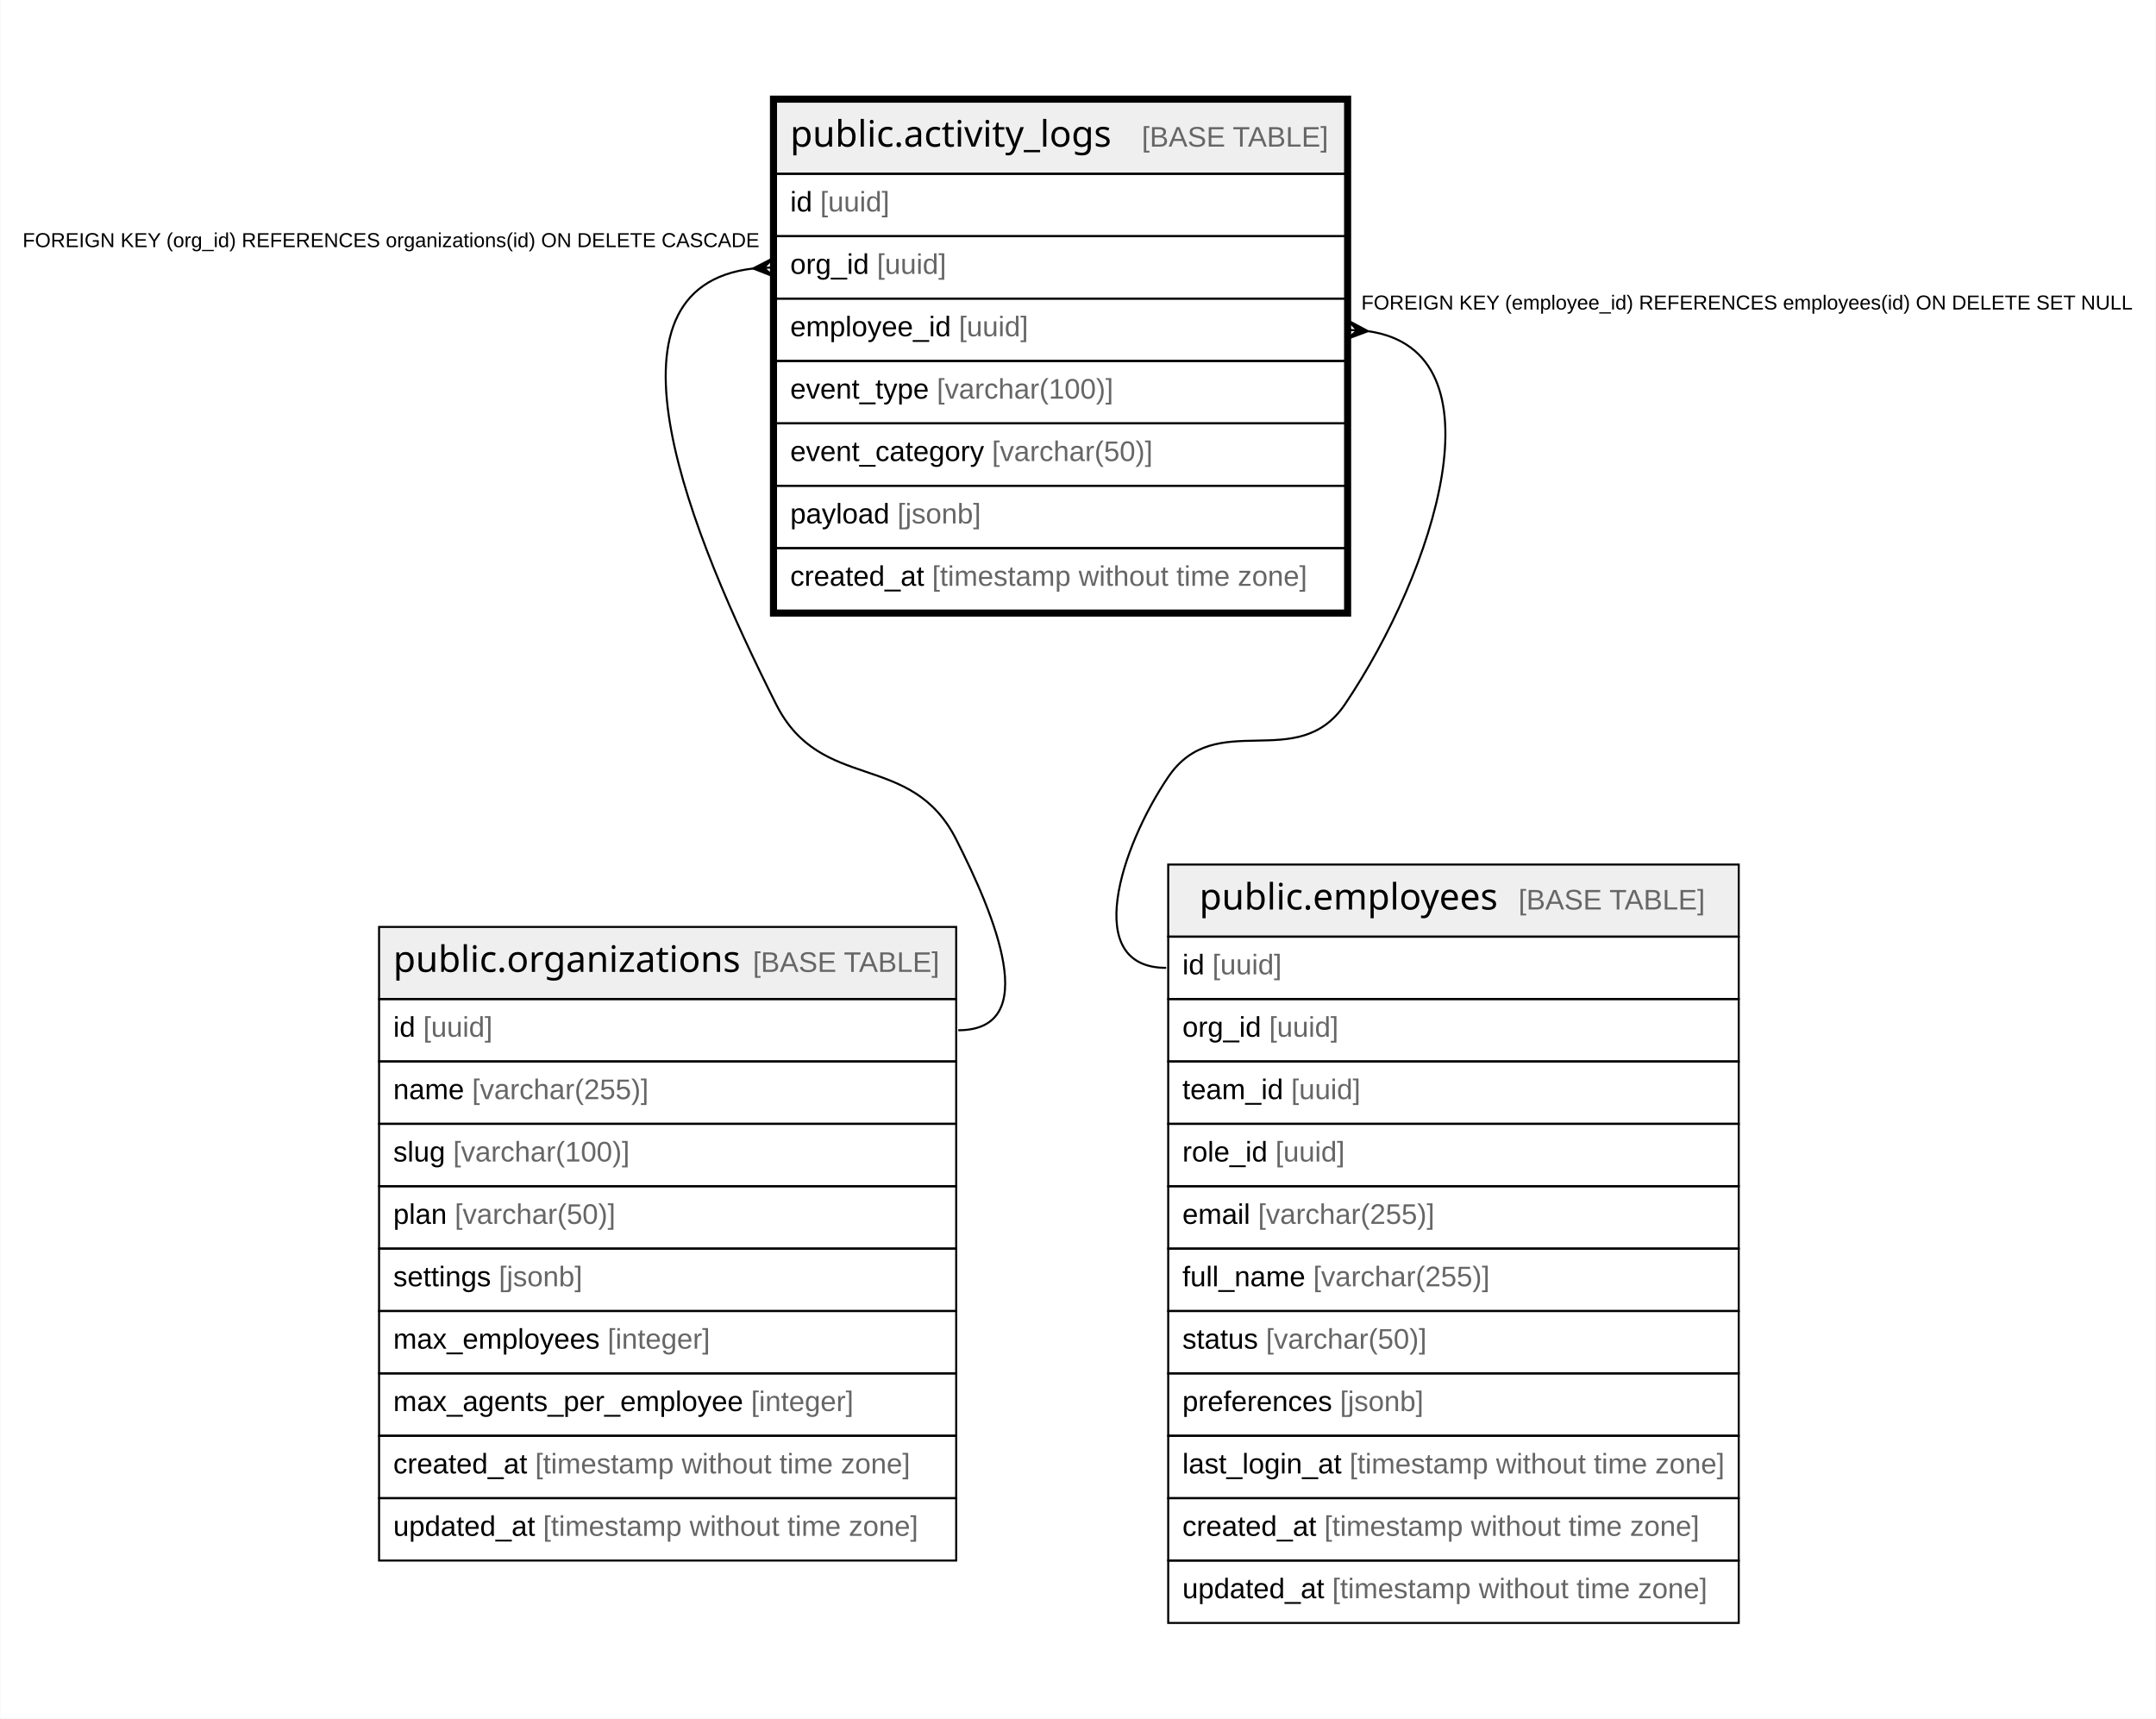
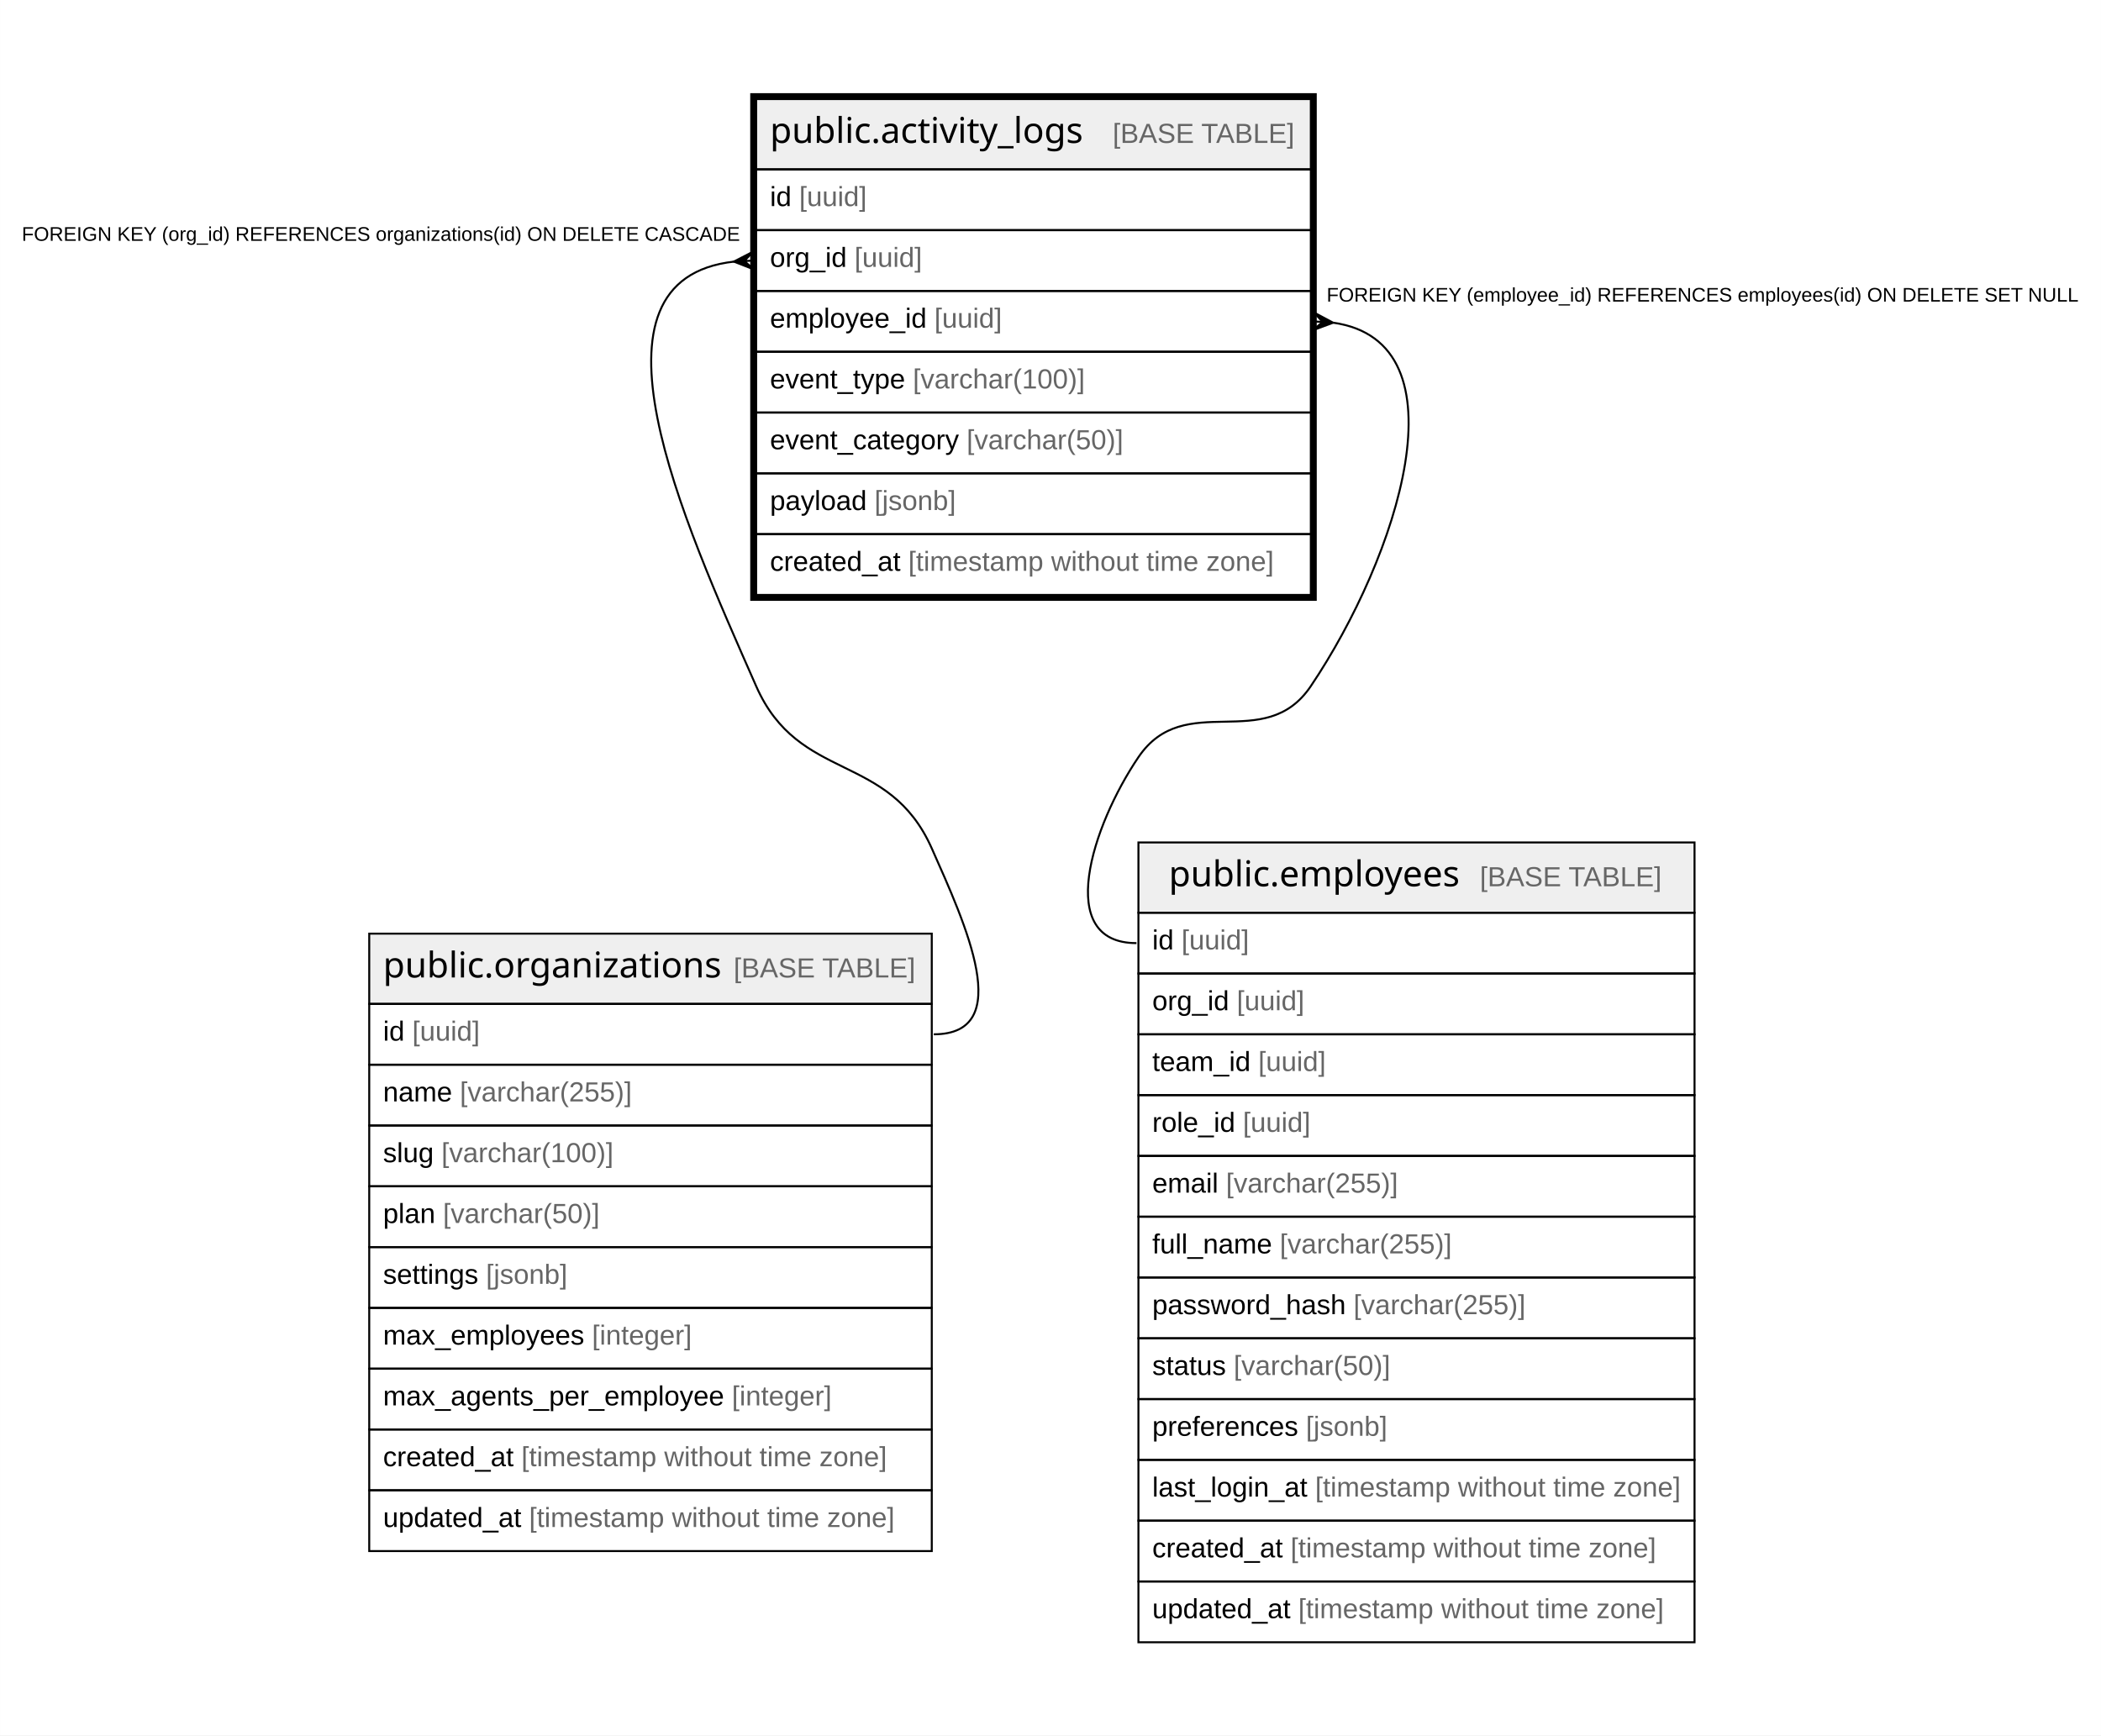
- <svg xmlns="http://www.w3.org/2000/svg" width="1064pt" height="848pt" viewBox="0.00 0.00 1064.18 848.40">
-   <g id="graph0" class="graph" transform="scale(1 1) rotate(0) translate(4 844.4)">
-     <polygon fill="white" stroke="none" points="-4,4 -4,-844.4 1060.18,-844.4 1060.18,4 -4,4" />
+ <svg xmlns="http://www.w3.org/2000/svg" width="1064pt" height="879pt" viewBox="0.00 0.00 1064.18 879.20">
+   <g id="graph0" class="graph" transform="scale(1 1) rotate(0) translate(4 875.2)">
+     <polygon fill="white" stroke="none" points="-4,4 -4,-875.2 1060.18,-875.2 1060.18,4 -4,4" />
    <g id="node1" class="node">
-       <polygon fill="#efefef" stroke="none" points="378.99,-758.6 378.99,-794.2 659.96,-794.2 659.96,-758.6 378.99,-758.6" />
-       <polygon fill="none" stroke="black" points="378.99,-758.6 378.99,-794.2 659.96,-794.2 659.96,-758.6 378.99,-758.6" />
-       <text text-anchor="start" x="385.99" y="-772" font-family="Arial Bold" font-size="18.00">public.activity_logs</text>
-       <text text-anchor="start" x="528.47" y="-772" font-family="Arial" font-size="14.00">    </text>
-       <text text-anchor="start" x="559.59" y="-772" font-family="Arial" font-size="14.00" fill="#666666">[BASE TABLE]</text>
+       <polygon fill="#efefef" stroke="none" points="378.99,-789.4 378.99,-825 659.96,-825 659.96,-789.4 378.99,-789.4" />
+       <polygon fill="none" stroke="black" points="378.99,-789.4 378.99,-825 659.96,-825 659.96,-789.4 378.99,-789.4" />
+       <text text-anchor="start" x="385.99" y="-802.8" font-family="Arial Bold" font-size="18.00">public.activity_logs</text>
+       <text text-anchor="start" x="528.47" y="-802.8" font-family="Arial" font-size="14.00">    </text>
+       <text text-anchor="start" x="559.59" y="-802.8" font-family="Arial" font-size="14.00" fill="#666666">[BASE TABLE]</text>
+       <polygon fill="none" stroke="black" points="378.99,-758.6 378.99,-789.4 659.96,-789.4 659.96,-758.6 378.99,-758.6" />
+       <text text-anchor="start" x="385.99" y="-770.8" font-family="Arial" font-size="14.00">id </text>
+       <text text-anchor="start" x="400.78" y="-770.8" font-family="Arial" font-size="14.00" fill="#666666">[uuid]</text>
      <polygon fill="none" stroke="black" points="378.99,-727.8 378.99,-758.6 659.96,-758.6 659.96,-727.8 378.99,-727.8" />
-       <text text-anchor="start" x="385.99" y="-740" font-family="Arial" font-size="14.00">id </text>
-       <text text-anchor="start" x="400.78" y="-740" font-family="Arial" font-size="14.00" fill="#666666">[uuid]</text>
+       <text text-anchor="start" x="385.99" y="-740" font-family="Arial" font-size="14.00">org_id </text>
+       <text text-anchor="start" x="428.8" y="-740" font-family="Arial" font-size="14.00" fill="#666666">[uuid]</text>
      <polygon fill="none" stroke="black" points="378.99,-697 378.99,-727.8 659.96,-727.8 659.96,-697 378.99,-697" />
-       <text text-anchor="start" x="385.99" y="-709.2" font-family="Arial" font-size="14.00">org_id </text>
-       <text text-anchor="start" x="428.8" y="-709.2" font-family="Arial" font-size="14.00" fill="#666666">[uuid]</text>
+       <text text-anchor="start" x="385.99" y="-709.2" font-family="Arial" font-size="14.00">employee_id </text>
+       <text text-anchor="start" x="469.26" y="-709.2" font-family="Arial" font-size="14.00" fill="#666666">[uuid]</text>
      <polygon fill="none" stroke="black" points="378.99,-666.2 378.99,-697 659.96,-697 659.96,-666.2 378.99,-666.2" />
-       <text text-anchor="start" x="385.99" y="-678.4" font-family="Arial" font-size="14.00">employee_id </text>
-       <text text-anchor="start" x="469.26" y="-678.4" font-family="Arial" font-size="14.00" fill="#666666">[uuid]</text>
+       <text text-anchor="start" x="385.99" y="-678.4" font-family="Arial" font-size="14.00">event_type </text>
+       <text text-anchor="start" x="458.38" y="-678.4" font-family="Arial" font-size="14.00" fill="#666666">[varchar(100)]</text>
      <polygon fill="none" stroke="black" points="378.99,-635.4 378.99,-666.2 659.96,-666.2 659.96,-635.4 378.99,-635.4" />
-       <text text-anchor="start" x="385.99" y="-647.6" font-family="Arial" font-size="14.00">event_type </text>
-       <text text-anchor="start" x="458.38" y="-647.6" font-family="Arial" font-size="14.00" fill="#666666">[varchar(100)]</text>
+       <text text-anchor="start" x="385.99" y="-647.6" font-family="Arial" font-size="14.00">event_category </text>
+       <text text-anchor="start" x="485.61" y="-647.6" font-family="Arial" font-size="14.00" fill="#666666">[varchar(50)]</text>
      <polygon fill="none" stroke="black" points="378.99,-604.6 378.99,-635.4 659.96,-635.4 659.96,-604.6 378.99,-604.6" />
-       <text text-anchor="start" x="385.99" y="-616.8" font-family="Arial" font-size="14.00">event_category </text>
-       <text text-anchor="start" x="485.61" y="-616.8" font-family="Arial" font-size="14.00" fill="#666666">[varchar(50)]</text>
+       <text text-anchor="start" x="385.99" y="-616.8" font-family="Arial" font-size="14.00">payload </text>
+       <text text-anchor="start" x="438.92" y="-616.8" font-family="Arial" font-size="14.00" fill="#666666">[jsonb]</text>
      <polygon fill="none" stroke="black" points="378.99,-573.8 378.99,-604.6 659.96,-604.6 659.96,-573.8 378.99,-573.8" />
-       <text text-anchor="start" x="385.99" y="-586" font-family="Arial" font-size="14.00">payload </text>
-       <text text-anchor="start" x="438.92" y="-586" font-family="Arial" font-size="14.00" fill="#666666">[jsonb]</text>
-       <polygon fill="none" stroke="black" points="378.99,-543 378.99,-573.8 659.96,-573.8 659.96,-543 378.99,-543" />
-       <text text-anchor="start" x="385.99" y="-555.2" font-family="Arial" font-size="14.00">created_at </text>
-       <text text-anchor="start" x="456.04" y="-555.2" font-family="Arial" font-size="14.00" fill="#666666">[timestamp without time zone]</text>
-       <polygon fill="none" stroke="black" stroke-width="3" points="377.49,-541.5 377.49,-795.7 661.46,-795.7 661.46,-541.5 377.49,-541.5" />
+       <text text-anchor="start" x="385.99" y="-586" font-family="Arial" font-size="14.00">created_at </text>
+       <text text-anchor="start" x="456.04" y="-586" font-family="Arial" font-size="14.00" fill="#666666">[timestamp without time zone]</text>
+       <polygon fill="none" stroke="black" stroke-width="3" points="377.49,-572.3 377.49,-826.5 661.46,-826.5 661.46,-572.3 377.49,-572.3" />
    </g>
    <g id="node2" class="node">
-       <polygon fill="#efefef" stroke="none" points="183,-351.2 183,-386.8 467.95,-386.8 467.95,-351.2 183,-351.2" />
-       <polygon fill="none" stroke="black" points="183,-351.2 183,-386.8 467.95,-386.8 467.95,-351.2 183,-351.2" />
-       <text text-anchor="start" x="190" y="-364.6" font-family="Arial Bold" font-size="18.00">public.organizations</text>
-       <text text-anchor="start" x="336.46" y="-364.6" font-family="Arial" font-size="14.00">    </text>
-       <text text-anchor="start" x="367.58" y="-364.6" font-family="Arial" font-size="14.00" fill="#666666">[BASE TABLE]</text>
-       <polygon fill="none" stroke="black" points="183,-320.4 183,-351.2 467.95,-351.2 467.95,-320.4 183,-320.4" />
-       <text text-anchor="start" x="190" y="-332.6" font-family="Arial" font-size="14.00">id </text>
-       <text text-anchor="start" x="204.78" y="-332.6" font-family="Arial" font-size="14.00" fill="#666666">[uuid]</text>
-       <polygon fill="none" stroke="black" points="183,-289.6 183,-320.4 467.95,-320.4 467.95,-289.6 183,-289.6" />
-       <text text-anchor="start" x="190" y="-301.8" font-family="Arial" font-size="14.00">name </text>
-       <text text-anchor="start" x="228.91" y="-301.8" font-family="Arial" font-size="14.00" fill="#666666">[varchar(255)]</text>
-       <polygon fill="none" stroke="black" points="183,-258.8 183,-289.6 467.95,-289.6 467.95,-258.8 183,-258.8" />
-       <text text-anchor="start" x="190" y="-271" font-family="Arial" font-size="14.00">slug </text>
-       <text text-anchor="start" x="219.57" y="-271" font-family="Arial" font-size="14.00" fill="#666666">[varchar(100)]</text>
-       <polygon fill="none" stroke="black" points="183,-228 183,-258.8 467.95,-258.8 467.95,-228 183,-228" />
-       <text text-anchor="start" x="190" y="-240.2" font-family="Arial" font-size="14.00">plan </text>
-       <text text-anchor="start" x="220.36" y="-240.2" font-family="Arial" font-size="14.00" fill="#666666">[varchar(50)]</text>
-       <polygon fill="none" stroke="black" points="183,-197.2 183,-228 467.95,-228 467.95,-197.2 183,-197.2" />
-       <text text-anchor="start" x="190" y="-209.4" font-family="Arial" font-size="14.00">settings </text>
-       <text text-anchor="start" x="242.14" y="-209.4" font-family="Arial" font-size="14.00" fill="#666666">[jsonb]</text>
-       <polygon fill="none" stroke="black" points="183,-166.4 183,-197.2 467.95,-197.2 467.95,-166.4 183,-166.4" />
-       <text text-anchor="start" x="190" y="-178.6" font-family="Arial" font-size="14.00">max_employees </text>
-       <text text-anchor="start" x="295.83" y="-178.6" font-family="Arial" font-size="14.00" fill="#666666">[integer]</text>
-       <polygon fill="none" stroke="black" points="183,-135.6 183,-166.4 467.95,-166.4 467.95,-135.6 183,-135.6" />
-       <text text-anchor="start" x="190" y="-147.8" font-family="Arial" font-size="14.00">max_agents_per_employee </text>
-       <text text-anchor="start" x="366.67" y="-147.8" font-family="Arial" font-size="14.00" fill="#666666">[integer]</text>
-       <polygon fill="none" stroke="black" points="183,-104.8 183,-135.6 467.95,-135.6 467.95,-104.8 183,-104.8" />
-       <text text-anchor="start" x="190" y="-117" font-family="Arial" font-size="14.00">created_at </text>
-       <text text-anchor="start" x="260.05" y="-117" font-family="Arial" font-size="14.00" fill="#666666">[timestamp without time zone]</text>
-       <polygon fill="none" stroke="black" points="183,-74 183,-104.8 467.95,-104.8 467.95,-74 183,-74" />
-       <text text-anchor="start" x="190" y="-86.2" font-family="Arial" font-size="14.00">updated_at </text>
-       <text text-anchor="start" x="263.96" y="-86.2" font-family="Arial" font-size="14.00" fill="#666666">[timestamp without time zone]</text>
+       <polygon fill="#efefef" stroke="none" points="183,-366.6 183,-402.2 467.95,-402.2 467.95,-366.6 183,-366.6" />
+       <polygon fill="none" stroke="black" points="183,-366.6 183,-402.2 467.95,-402.2 467.95,-366.6 183,-366.6" />
+       <text text-anchor="start" x="190" y="-380" font-family="Arial Bold" font-size="18.00">public.organizations</text>
+       <text text-anchor="start" x="336.46" y="-380" font-family="Arial" font-size="14.00">    </text>
+       <text text-anchor="start" x="367.58" y="-380" font-family="Arial" font-size="14.00" fill="#666666">[BASE TABLE]</text>
+       <polygon fill="none" stroke="black" points="183,-335.8 183,-366.6 467.95,-366.6 467.95,-335.8 183,-335.8" />
+       <text text-anchor="start" x="190" y="-348" font-family="Arial" font-size="14.00">id </text>
+       <text text-anchor="start" x="204.78" y="-348" font-family="Arial" font-size="14.00" fill="#666666">[uuid]</text>
+       <polygon fill="none" stroke="black" points="183,-305 183,-335.8 467.95,-335.8 467.95,-305 183,-305" />
+       <text text-anchor="start" x="190" y="-317.2" font-family="Arial" font-size="14.00">name </text>
+       <text text-anchor="start" x="228.91" y="-317.2" font-family="Arial" font-size="14.00" fill="#666666">[varchar(255)]</text>
+       <polygon fill="none" stroke="black" points="183,-274.2 183,-305 467.95,-305 467.95,-274.2 183,-274.2" />
+       <text text-anchor="start" x="190" y="-286.4" font-family="Arial" font-size="14.00">slug </text>
+       <text text-anchor="start" x="219.57" y="-286.4" font-family="Arial" font-size="14.00" fill="#666666">[varchar(100)]</text>
+       <polygon fill="none" stroke="black" points="183,-243.4 183,-274.2 467.95,-274.2 467.95,-243.4 183,-243.4" />
+       <text text-anchor="start" x="190" y="-255.6" font-family="Arial" font-size="14.00">plan </text>
+       <text text-anchor="start" x="220.36" y="-255.6" font-family="Arial" font-size="14.00" fill="#666666">[varchar(50)]</text>
+       <polygon fill="none" stroke="black" points="183,-212.6 183,-243.4 467.95,-243.4 467.95,-212.6 183,-212.6" />
+       <text text-anchor="start" x="190" y="-224.8" font-family="Arial" font-size="14.00">settings </text>
+       <text text-anchor="start" x="242.14" y="-224.8" font-family="Arial" font-size="14.00" fill="#666666">[jsonb]</text>
+       <polygon fill="none" stroke="black" points="183,-181.8 183,-212.6 467.95,-212.6 467.95,-181.8 183,-181.8" />
+       <text text-anchor="start" x="190" y="-194" font-family="Arial" font-size="14.00">max_employees </text>
+       <text text-anchor="start" x="295.83" y="-194" font-family="Arial" font-size="14.00" fill="#666666">[integer]</text>
+       <polygon fill="none" stroke="black" points="183,-151 183,-181.8 467.95,-181.8 467.95,-151 183,-151" />
+       <text text-anchor="start" x="190" y="-163.2" font-family="Arial" font-size="14.00">max_agents_per_employee </text>
+       <text text-anchor="start" x="366.67" y="-163.2" font-family="Arial" font-size="14.00" fill="#666666">[integer]</text>
+       <polygon fill="none" stroke="black" points="183,-120.2 183,-151 467.95,-151 467.95,-120.2 183,-120.2" />
+       <text text-anchor="start" x="190" y="-132.4" font-family="Arial" font-size="14.00">created_at </text>
+       <text text-anchor="start" x="260.05" y="-132.4" font-family="Arial" font-size="14.00" fill="#666666">[timestamp without time zone]</text>
+       <polygon fill="none" stroke="black" points="183,-89.4 183,-120.2 467.95,-120.2 467.95,-89.4 183,-89.4" />
+       <text text-anchor="start" x="190" y="-101.6" font-family="Arial" font-size="14.00">updated_at </text>
+       <text text-anchor="start" x="263.96" y="-101.6" font-family="Arial" font-size="14.00" fill="#666666">[timestamp without time zone]</text>
    </g>
    <g id="edge1" class="edge">
-       <path fill="none" stroke="black" d="M367.93,-711.87C286.14,-702.81 337.56,-579.24 378.99,-496.8 401.19,-452.62 445.62,-474.11 467.95,-430 486.86,-392.65 510.82,-335.8 468.95,-335.8" />
-       <polygon fill="black" stroke="black" points="367.67,-711.86 377.42,-716.88 373,-712.14 377.32,-712.36 377.32,-712.36 377.32,-712.36 373,-712.14 377.89,-707.89 367.67,-711.86" />
-       <text text-anchor="start" x="7" y="-722.4" font-family="Arial" font-size="10.00">FOREIGN KEY (org_id) REFERENCES organizations(id) ON DELETE CASCADE</text>
+       <path fill="none" stroke="black" d="M367.95,-742.68C286.46,-733.76 341.81,-612.04 378.99,-527.6 400.68,-478.33 446.11,-494.6 467.95,-445.4 484.93,-407.13 510.82,-351.2 468.95,-351.2" />
+       <polygon fill="black" stroke="black" points="367.67,-742.67 377.42,-747.68 373,-742.94 377.32,-743.17 377.32,-743.17 377.32,-743.17 373,-742.94 377.89,-738.69 367.67,-742.67" />
+       <text text-anchor="start" x="7" y="-753.2" font-family="Arial" font-size="10.00">FOREIGN KEY (org_id) REFERENCES organizations(id) ON DELETE CASCADE</text>
    </g>
    <g id="node3" class="node">
-       <polygon fill="#efefef" stroke="none" points="572.63,-382 572.63,-417.6 854.32,-417.6 854.32,-382 572.63,-382" />
-       <polygon fill="none" stroke="black" points="572.63,-382 572.63,-417.6 854.32,-417.6 854.32,-382 572.63,-382" />
-       <text text-anchor="start" x="588" y="-395.4" font-family="Arial Bold" font-size="18.00">public.employees</text>
-       <text text-anchor="start" x="714.46" y="-395.4" font-family="Arial" font-size="14.00">    </text>
-       <text text-anchor="start" x="745.58" y="-395.4" font-family="Arial" font-size="14.00" fill="#666666">[BASE TABLE]</text>
+       <polygon fill="#efefef" stroke="none" points="572.63,-412.8 572.63,-448.4 854.32,-448.4 854.32,-412.8 572.63,-412.8" />
+       <polygon fill="none" stroke="black" points="572.63,-412.8 572.63,-448.4 854.32,-448.4 854.32,-412.8 572.63,-412.8" />
+       <text text-anchor="start" x="588" y="-426.2" font-family="Arial Bold" font-size="18.00">public.employees</text>
+       <text text-anchor="start" x="714.46" y="-426.2" font-family="Arial" font-size="14.00">    </text>
+       <text text-anchor="start" x="745.58" y="-426.2" font-family="Arial" font-size="14.00" fill="#666666">[BASE TABLE]</text>
+       <polygon fill="none" stroke="black" points="572.63,-382 572.63,-412.8 854.32,-412.8 854.32,-382 572.63,-382" />
+       <text text-anchor="start" x="579.63" y="-394.2" font-family="Arial" font-size="14.00">id </text>
+       <text text-anchor="start" x="594.42" y="-394.2" font-family="Arial" font-size="14.00" fill="#666666">[uuid]</text>
      <polygon fill="none" stroke="black" points="572.63,-351.2 572.63,-382 854.32,-382 854.32,-351.2 572.63,-351.2" />
-       <text text-anchor="start" x="579.63" y="-363.4" font-family="Arial" font-size="14.00">id </text>
-       <text text-anchor="start" x="594.42" y="-363.4" font-family="Arial" font-size="14.00" fill="#666666">[uuid]</text>
+       <text text-anchor="start" x="579.63" y="-363.4" font-family="Arial" font-size="14.00">org_id </text>
+       <text text-anchor="start" x="622.44" y="-363.4" font-family="Arial" font-size="14.00" fill="#666666">[uuid]</text>
      <polygon fill="none" stroke="black" points="572.63,-320.4 572.63,-351.2 854.32,-351.2 854.32,-320.4 572.63,-320.4" />
-       <text text-anchor="start" x="579.63" y="-332.6" font-family="Arial" font-size="14.00">org_id </text>
-       <text text-anchor="start" x="622.44" y="-332.6" font-family="Arial" font-size="14.00" fill="#666666">[uuid]</text>
+       <text text-anchor="start" x="579.63" y="-332.6" font-family="Arial" font-size="14.00">team_id </text>
+       <text text-anchor="start" x="633.33" y="-332.6" font-family="Arial" font-size="14.00" fill="#666666">[uuid]</text>
      <polygon fill="none" stroke="black" points="572.63,-289.6 572.63,-320.4 854.32,-320.4 854.32,-289.6 572.63,-289.6" />
-       <text text-anchor="start" x="579.63" y="-301.8" font-family="Arial" font-size="14.00">team_id </text>
-       <text text-anchor="start" x="633.33" y="-301.8" font-family="Arial" font-size="14.00" fill="#666666">[uuid]</text>
+       <text text-anchor="start" x="579.63" y="-301.8" font-family="Arial" font-size="14.00">role_id </text>
+       <text text-anchor="start" x="625.55" y="-301.8" font-family="Arial" font-size="14.00" fill="#666666">[uuid]</text>
      <polygon fill="none" stroke="black" points="572.63,-258.8 572.63,-289.6 854.32,-289.6 854.32,-258.8 572.63,-258.8" />
-       <text text-anchor="start" x="579.63" y="-271" font-family="Arial" font-size="14.00">role_id </text>
-       <text text-anchor="start" x="625.55" y="-271" font-family="Arial" font-size="14.00" fill="#666666">[uuid]</text>
+       <text text-anchor="start" x="579.63" y="-271" font-family="Arial" font-size="14.00">email </text>
+       <text text-anchor="start" x="616.97" y="-271" font-family="Arial" font-size="14.00" fill="#666666">[varchar(255)]</text>
      <polygon fill="none" stroke="black" points="572.63,-228 572.63,-258.8 854.32,-258.8 854.32,-228 572.63,-228" />
-       <text text-anchor="start" x="579.63" y="-240.2" font-family="Arial" font-size="14.00">email </text>
-       <text text-anchor="start" x="616.97" y="-240.2" font-family="Arial" font-size="14.00" fill="#666666">[varchar(255)]</text>
+       <text text-anchor="start" x="579.63" y="-240.2" font-family="Arial" font-size="14.00">full_name </text>
+       <text text-anchor="start" x="644.22" y="-240.2" font-family="Arial" font-size="14.00" fill="#666666">[varchar(255)]</text>
      <polygon fill="none" stroke="black" points="572.63,-197.2 572.63,-228 854.32,-228 854.32,-197.2 572.63,-197.2" />
-       <text text-anchor="start" x="579.63" y="-209.4" font-family="Arial" font-size="14.00">full_name </text>
-       <text text-anchor="start" x="644.22" y="-209.4" font-family="Arial" font-size="14.00" fill="#666666">[varchar(255)]</text>
+       <text text-anchor="start" x="579.63" y="-209.4" font-family="Arial" font-size="14.00">password_hash </text>
+       <text text-anchor="start" x="681.58" y="-209.4" font-family="Arial" font-size="14.00" fill="#666666">[varchar(255)]</text>
      <polygon fill="none" stroke="black" points="572.63,-166.4 572.63,-197.2 854.32,-197.2 854.32,-166.4 572.63,-166.4" />
      <text text-anchor="start" x="579.63" y="-178.6" font-family="Arial" font-size="14.00">status </text>
      <text text-anchor="start" x="620.87" y="-178.6" font-family="Arial" font-size="14.00" fill="#666666">[varchar(50)]</text>
      <polygon fill="none" stroke="black" points="572.63,-135.6 572.63,-166.4 854.32,-166.4 854.32,-135.6 572.63,-135.6" />
      <text text-anchor="start" x="579.63" y="-147.8" font-family="Arial" font-size="14.00">preferences </text>
      <text text-anchor="start" x="657.45" y="-147.8" font-family="Arial" font-size="14.00" fill="#666666">[jsonb]</text>
      <polygon fill="none" stroke="black" points="572.63,-104.8 572.63,-135.6 854.32,-135.6 854.32,-104.8 572.63,-104.8" />
      <text text-anchor="start" x="579.63" y="-117" font-family="Arial" font-size="14.00">last_login_at </text>
      <text text-anchor="start" x="662.13" y="-117" font-family="Arial" font-size="14.00" fill="#666666">[timestamp without time zone]</text>
      <polygon fill="none" stroke="black" points="572.63,-74 572.63,-104.8 854.32,-104.8 854.32,-74 572.63,-74" />
      <text text-anchor="start" x="579.63" y="-86.2" font-family="Arial" font-size="14.00">created_at </text>
      <text text-anchor="start" x="649.68" y="-86.2" font-family="Arial" font-size="14.00" fill="#666666">[timestamp without time zone]</text>
      <polygon fill="none" stroke="black" points="572.63,-43.2 572.63,-74 854.32,-74 854.32,-43.2 572.63,-43.2" />
      <text text-anchor="start" x="579.63" y="-55.4" font-family="Arial" font-size="14.00">updated_at </text>
      <text text-anchor="start" x="653.59" y="-55.4" font-family="Arial" font-size="14.00" fill="#666666">[timestamp without time zone]</text>
    </g>
    <g id="edge2" class="edge">
-       <path fill="none" stroke="black" d="M671.31,-680.91C739.73,-671.22 703.77,-561.87 659.96,-496.8 636.51,-461.98 596.17,-495.56 572.63,-460.8 549.15,-426.13 529.76,-366.6 571.63,-366.6" />
-       <polygon fill="black" stroke="black" points="671.27,-680.91 660.99,-677.09 665.95,-681.27 661.63,-681.56 661.63,-681.56 661.63,-681.56 665.95,-681.27 661.59,-686.07 671.27,-680.91" />
-       <text text-anchor="start" x="667.96" y="-691.6" font-family="Arial" font-size="10.00">FOREIGN KEY (employee_id) REFERENCES employees(id) ON DELETE SET NULL</text>
+       <path fill="none" stroke="black" d="M671.31,-711.71C739.73,-702.02 703.77,-592.67 659.96,-527.6 636.51,-492.78 596.17,-526.36 572.63,-491.6 549.15,-456.93 529.76,-397.4 571.63,-397.4" />
+       <polygon fill="black" stroke="black" points="671.27,-711.71 660.99,-707.89 665.95,-712.07 661.63,-712.36 661.63,-712.36 661.63,-712.36 665.95,-712.07 661.59,-716.87 671.27,-711.71" />
+       <text text-anchor="start" x="667.96" y="-722.4" font-family="Arial" font-size="10.00">FOREIGN KEY (employee_id) REFERENCES employees(id) ON DELETE SET NULL</text>
    </g>
  </g>
</svg>
